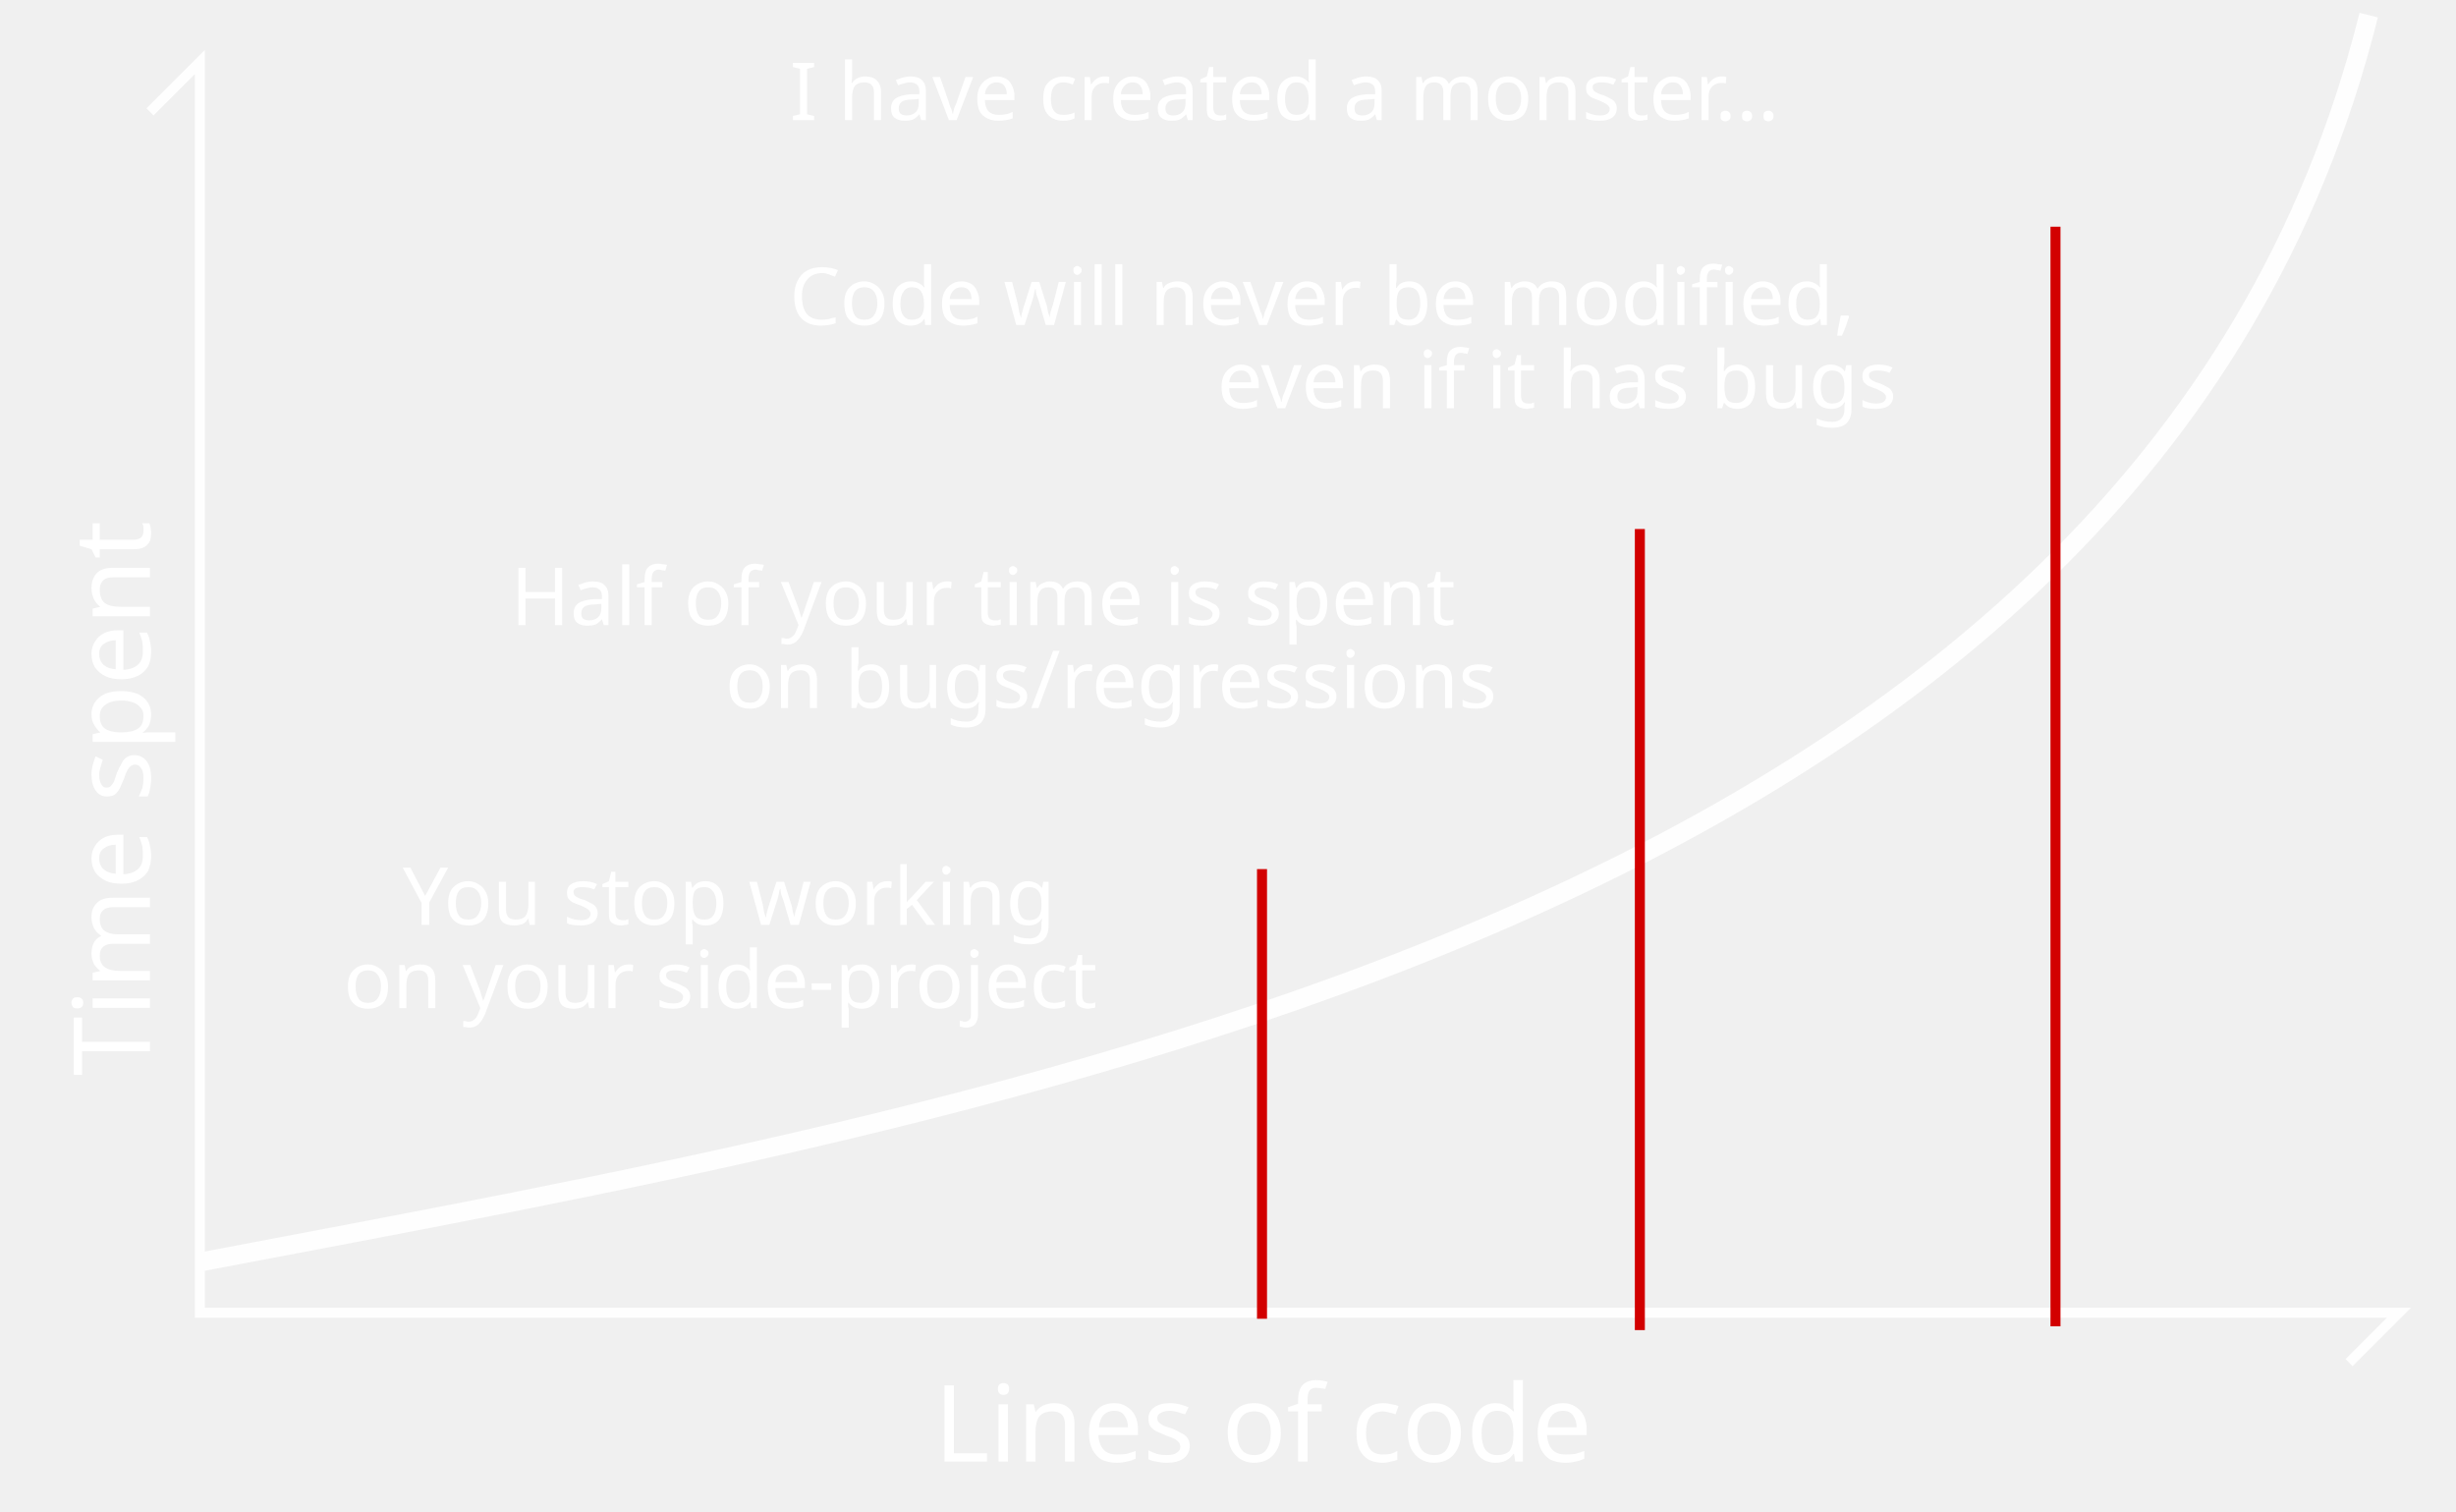
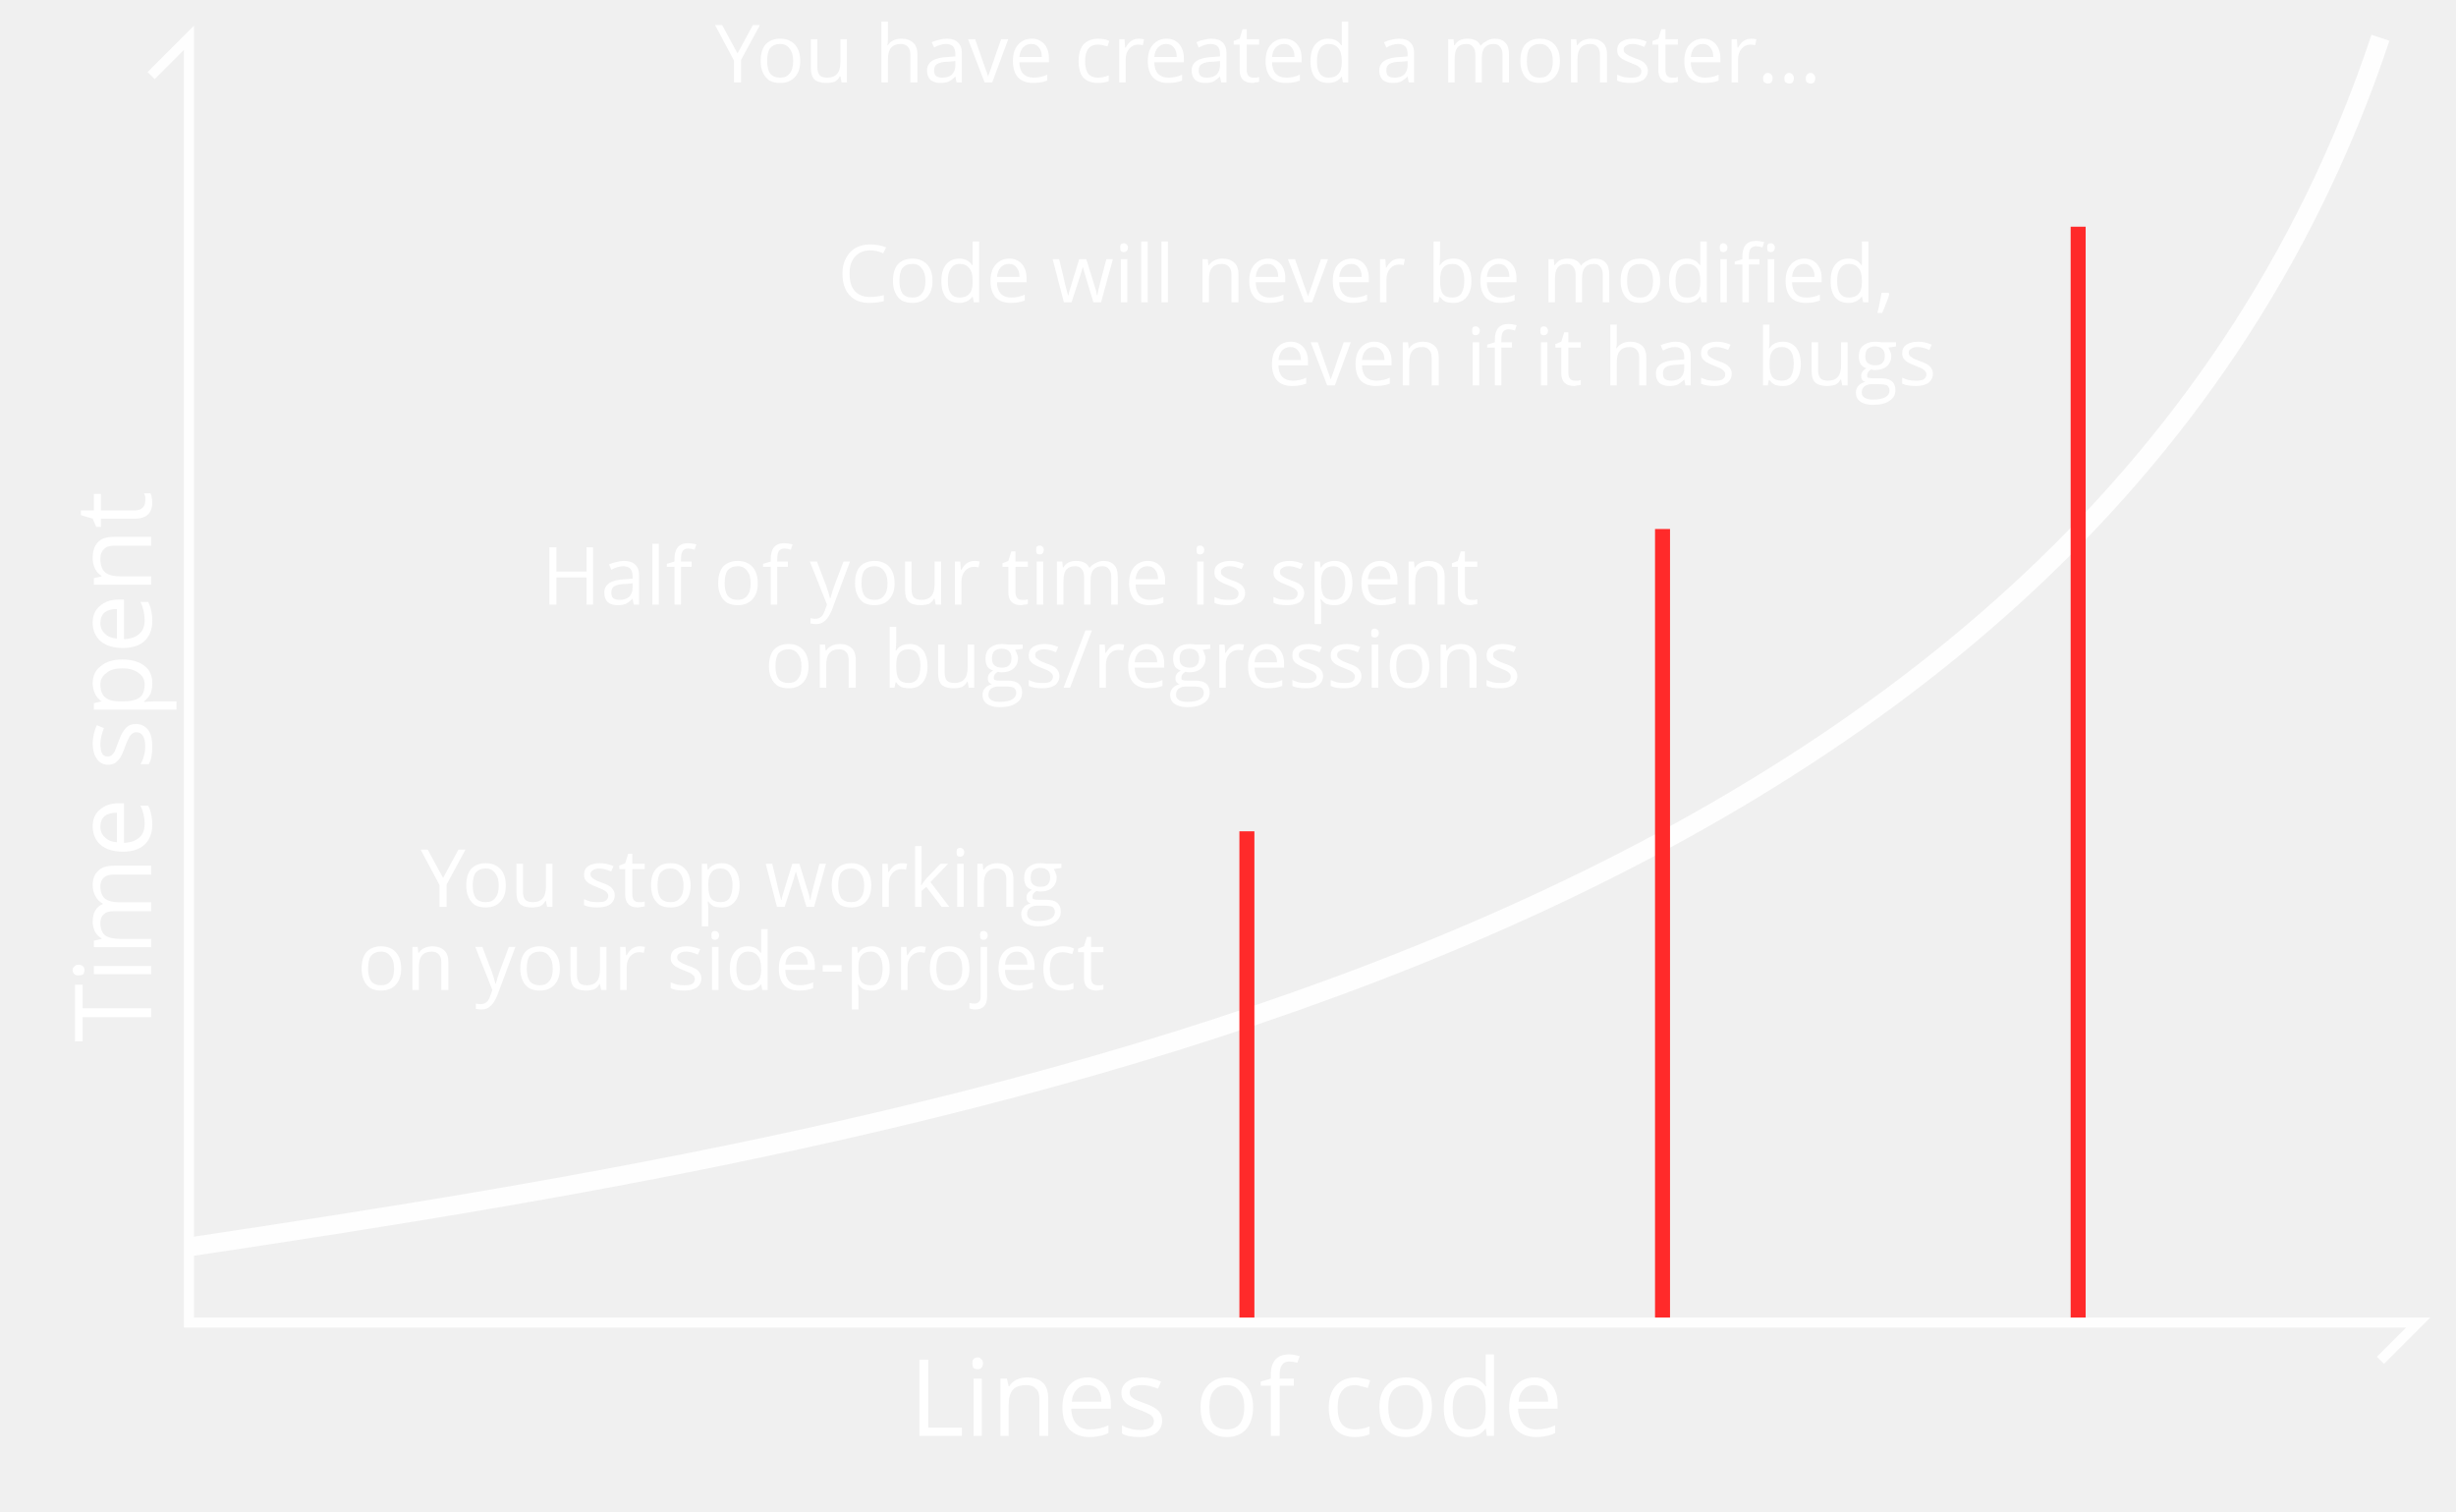
<svg xmlns="http://www.w3.org/2000/svg" width="65mm" height="40mm" version="1.1" viewBox="0 0 65 40">
+   <defs>
+     <style type="text/css"> @font-face { font-family: "Open Sans"; font-style: normal; font-weight: 400; src: local("Open Sans"), local("OpenSans"), url("https://fonts.gstatic.com/s/opensans/v13/cJZKeOuBrn4kERxqtaUH3VtXRa8TVwTICgirnJhmVJw.woff2") format("woff2"); unicode-range: U+0-FF, U+131, U+152-153, U+2C6, U+2DA, U+2DC, U+2000-206F, U+2074, U+20AC, U+2212, U+2215; } </style>
+   </defs>
  <g>
-     <path d="m3.97 2.96 1.32-1.32v33.1h58.2l-1.32 1.32" fill="none" stroke="#fefefe" stroke-width=".265px" />
-     <path id="curve" d="m5.29 33.4c21-4 51.4-8.98 57.4-33" fill="none" stroke="#fefefe" stroke-width=".5" />
-     <text x="35.719" y="38.677" fill="#ffffff" font-family="sans-serif" font-size="3.53px" letter-spacing="0px" stroke-width=".265px" word-spacing="0px" style="line-height:2.646px" xml:space="preserve">
-       <tspan x="35.719" y="38.677" fill="#ffffff" font-size="2.82px" stroke-width=".265px" text-align="center" text-anchor="middle">Lines of code</tspan>
+     <path id="curve" d="m5 33c20-3 50-8 58-32" fill="none" stroke="#fefefe" stroke-width=".5" />
+     <text x="35" y="38" fill="#ffffff" font-family="'Open Sans'" font-size="3.53px" letter-spacing="0px" stroke-width=".265px" word-spacing="0px" style="line-height:2.646px" xml:space="preserve">
+       <tspan x="35" y="38" fill="#ffffff" font-family="'Open Sans'" font-size="2.82px" stroke-width=".265px" text-align="center" text-anchor="middle">Lines of code</tspan>
    </text>
-     <text transform="rotate(-90)" x="-18.833" y="3.969" fill="#ffffff" font-family="sans-serif" font-size="3.53px" letter-spacing="0px" stroke-width=".265px" word-spacing="0px" style="line-height:2.646px" xml:space="preserve">
-       <tspan x="-18.833" y="3.969" fill="#ffffff" font-size="2.82px" stroke-width=".265px" text-align="center" text-anchor="middle">Time spent</tspan>
+     <text transform="rotate(-90)" x="-18" y="4" fill="#ffffff" font-family="'Open Sans'" font-size="3.53px" letter-spacing="0px" stroke-width=".265px" word-spacing="0px" style="line-height:2.646px" xml:space="preserve">
+       <tspan x="-18" y="4" fill="#ffffff" font-family="'Open Sans'" font-size="2.82px" stroke-width=".265px" text-align="center" text-anchor="middle">Time spent</tspan>
    </text>
  </g>
-   <g id="frag1" transform="translate(-88.6 -127)" stroke-width=".265px">
-     <path d="m122 150v11.9" fill="none" stroke="#d20000" />
-     <text x="120.385" y="151.479" fill="#ffffff" font-family="sans-serif" font-size="2.12px" letter-spacing="0px" text-align="end" text-anchor="end" word-spacing="0px" style="line-height:0px" xml:space="preserve">
-       <tspan x="120.385" y="151.479" text-align="end" style="line-height:0px">You stop working</tspan>
-       <tspan x="120.385" y="153.679" text-align="end" style="line-height:0px">on your side-project</tspan>
+   <g id="frag1">
+     <path d="m33 22v13" fill="none" stroke="#ff2a2a" stroke-width=".397" />
+     <text x="32" y="24" fill="#ffffff" font-family="'Open Sans'" font-size="2.12px" letter-spacing="0px" stroke-width=".265px" text-align="end" text-anchor="end" word-spacing="0px" style="line-height:0px" xml:space="preserve">
+       <tspan x="32" y="24" text-align="end" style="line-height:0px">You stop working</tspan>
+       <tspan x="32" y="26.199" text-align="end" style="line-height:0px">on your side-project</tspan>
    </text>
  </g>
-   <g id="frag2" transform="translate(-88.6 -127)" stroke-width=".265px">
-     <path d="m132 141v21.2" fill="none" stroke="#d20000" />
-     <text x="130.969" y="143.542" fill="#ffffff" font-family="sans-serif" font-size="2.12px" letter-spacing="0px" text-align="end" text-anchor="end" word-spacing="0px" style="line-height:0px" xml:space="preserve">
-       <tspan x="130.969" y="143.542" text-align="end" style="line-height:0px">Half of your time is spent</tspan>
-       <tspan x="130.969" y="145.741" text-align="end" style="line-height:0px">on bugs/regressions</tspan>
+   <g id="frag2">
+     <path d="m44 14v21" fill="none" stroke="#ff2a2a" stroke-width=".397" />
+     <text x="43" y="16" fill="#ffffff" font-family="'Open Sans'" font-size="2.12px" letter-spacing="0px" stroke-width=".265px" text-align="end" text-anchor="end" word-spacing="0px" style="line-height:0px" xml:space="preserve">
+       <tspan x="43" y="16" text-align="end" style="line-height:0px">Half of your time is spent</tspan>
+       <tspan x="43" y="18.199" text-align="end" style="line-height:0px">on bugs/regressions</tspan>
    </text>
  </g>
-   <g id="frag3" transform="translate(-88.6 -127)" stroke-width=".265px">
-     <path d="m143 133v29.1" fill="none" stroke="#d20000" />
-     <text x="141.552" y="135.604" fill="#ffffff" font-family="sans-serif" font-size="2.12px" letter-spacing="0px" text-align="end" text-anchor="end" word-spacing="0px" style="line-height:0px" xml:space="preserve">
-       <tspan x="141.552" y="135.604" text-align="end" style="line-height:0px">Code will never be modified,</tspan>
-       <tspan x="141.552" y="137.804" text-align="end" style="line-height:0px">even if it has bugs</tspan>
+   <g id="frag3">
+     <path d="m55 6v29" fill="none" stroke="#ff2a2a" stroke-width=".397" />
+     <text x="54" y="8" fill="#ffffff" font-family="'Open Sans'" font-size="2.12px" letter-spacing="0px" stroke-width=".265px" text-align="end" text-anchor="end" word-spacing="0px" style="line-height:0px" xml:space="preserve">
+       <tspan x="54" y="8" text-align="end" style="line-height:0px">Code will never be modified,</tspan>
+       <tspan x="54" y="10.199" text-align="end" style="line-height:0px">even if it has bugs</tspan>
    </text>
  </g>
-   <g id="frag4" transform="translate(-89.8 -127)" fill="#fff">
-     <text x="150.666" y="130.18" fill="#ffffff" font-family="sans-serif" font-size="10.6px" letter-spacing="0px" stroke="#000000" stroke-width=".265px" text-align="end" text-anchor="end" word-spacing="0px" style="line-height:0px" xml:space="preserve">
-       <tspan x="150.666" y="130.18" fill="#ffffff" font-size="2.12px" stroke="none" stroke-width=".265px" text-align="end" text-anchor="end" style="line-height:0px">I have created a monster...</tspan>
+   <g id="frag4" transform="translate(-88.7 -128)" fill="#fff">
+     <text x="150.666" y="130.18" fill="#ffffff" font-family="'Open Sans'" font-size="10.6px" letter-spacing="0px" stroke="#000000" stroke-width=".265px" text-align="end" text-anchor="end" word-spacing="0px" style="line-height:0px" xml:space="preserve">
+       <tspan x="150.666" y="130.18" fill="#ffffff" font-family="'Open Sans'" font-size="2.12px" stroke="none" stroke-width=".265px" text-align="end" text-anchor="end" style="line-height:0px">You have created a monster...</tspan>
    </text>
  </g>
+   <path d="m4 2 1-1v34h59l-1 1" fill="none" stroke="#fefefe" stroke-width=".265px" />
</svg>
